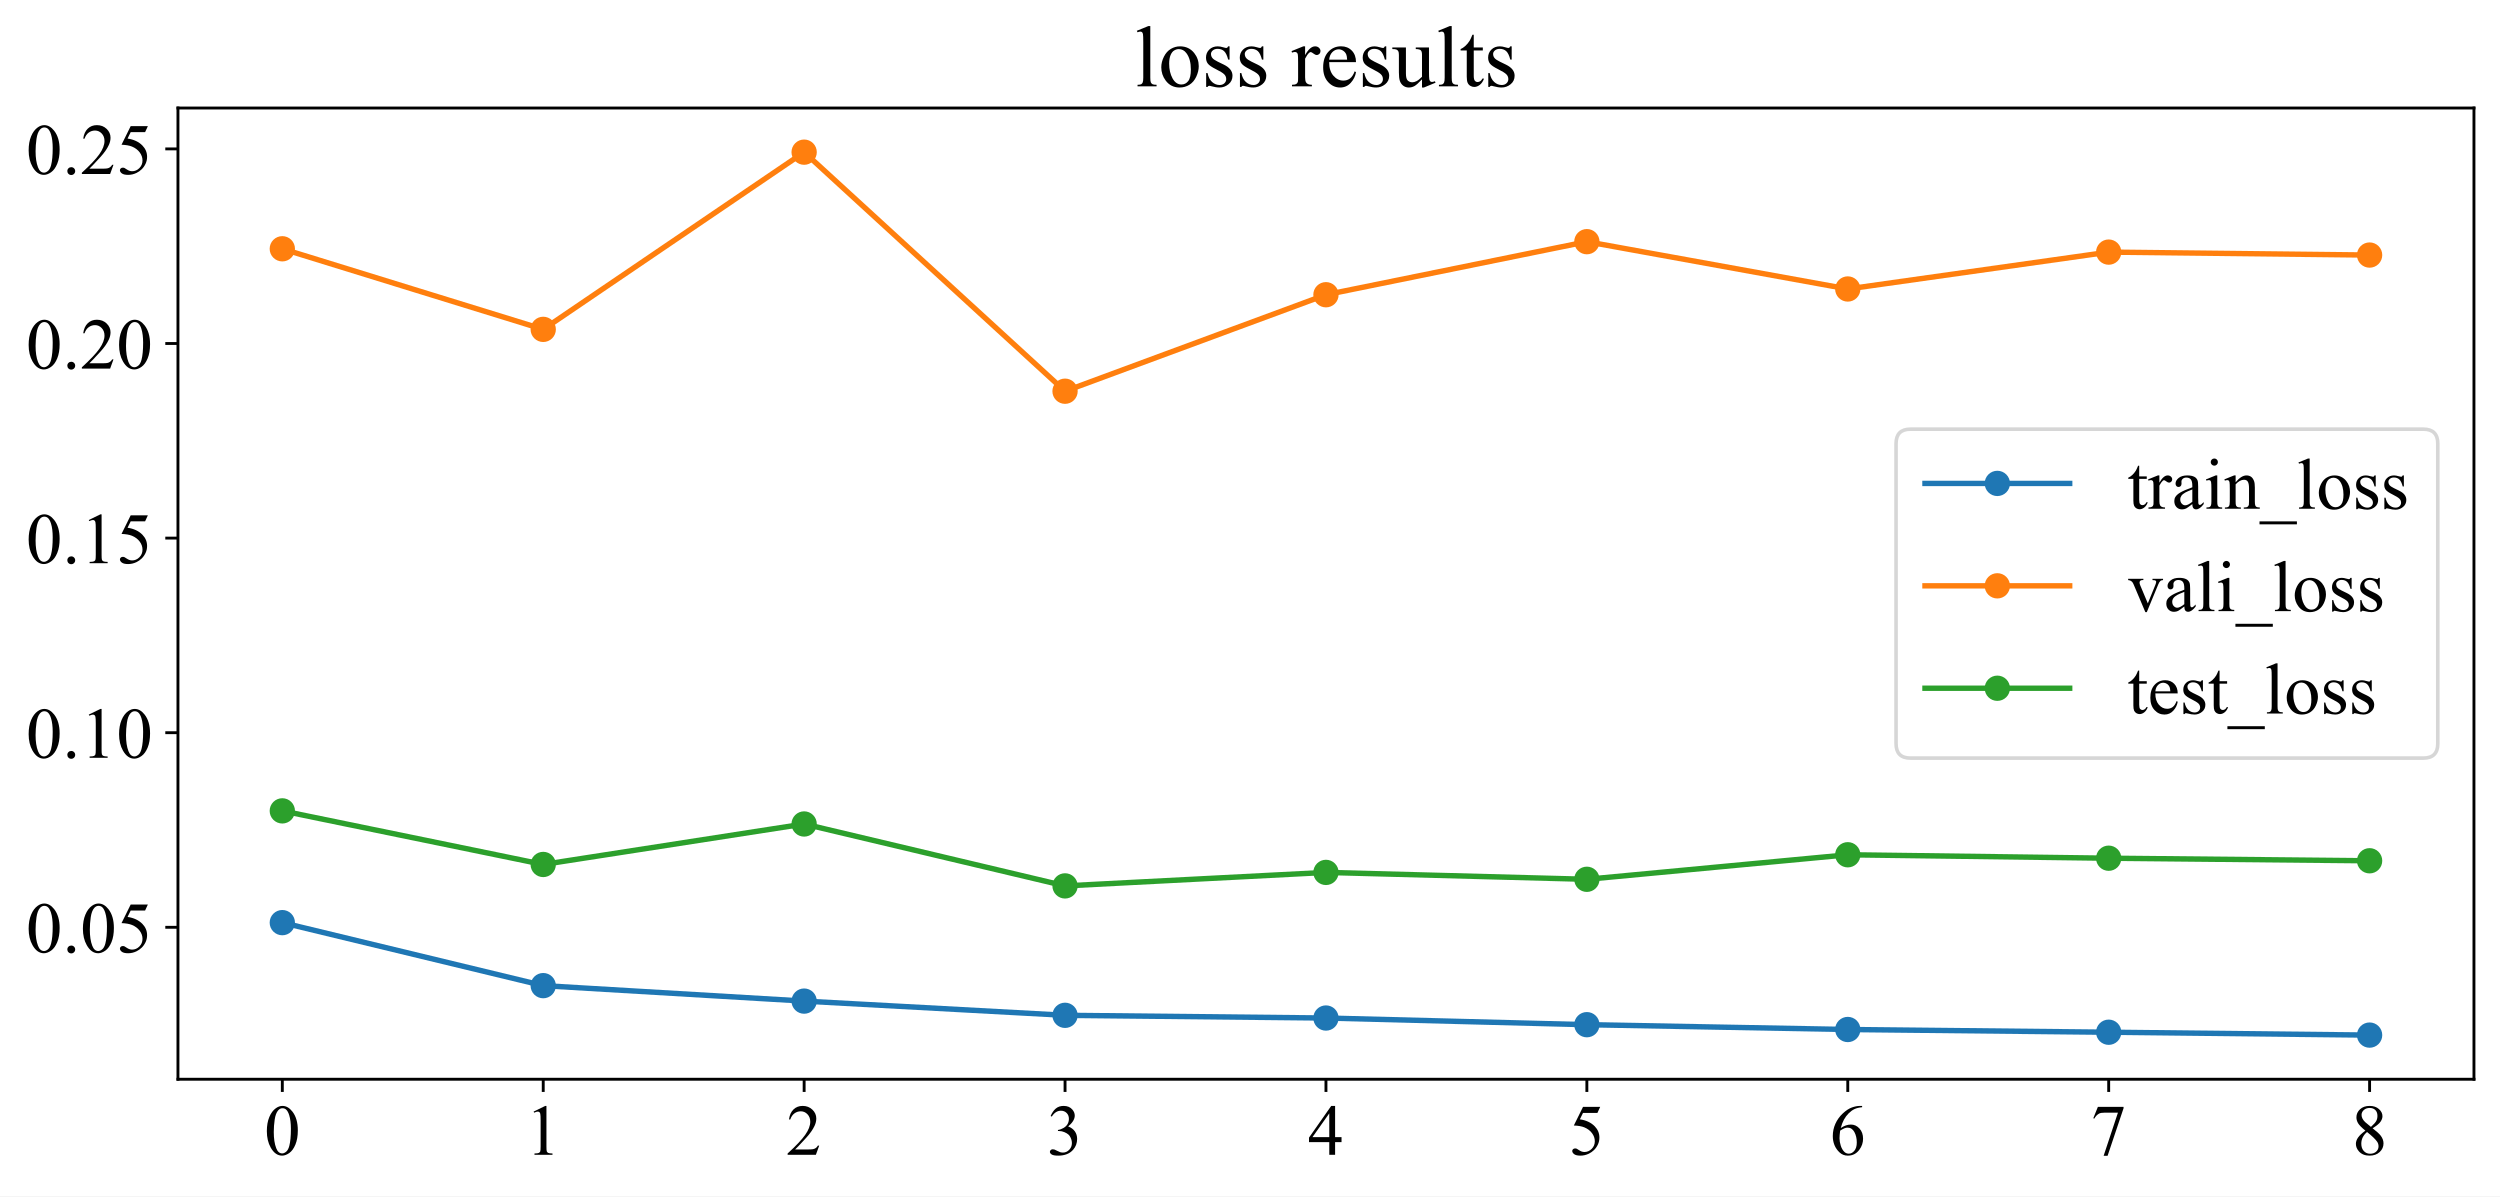
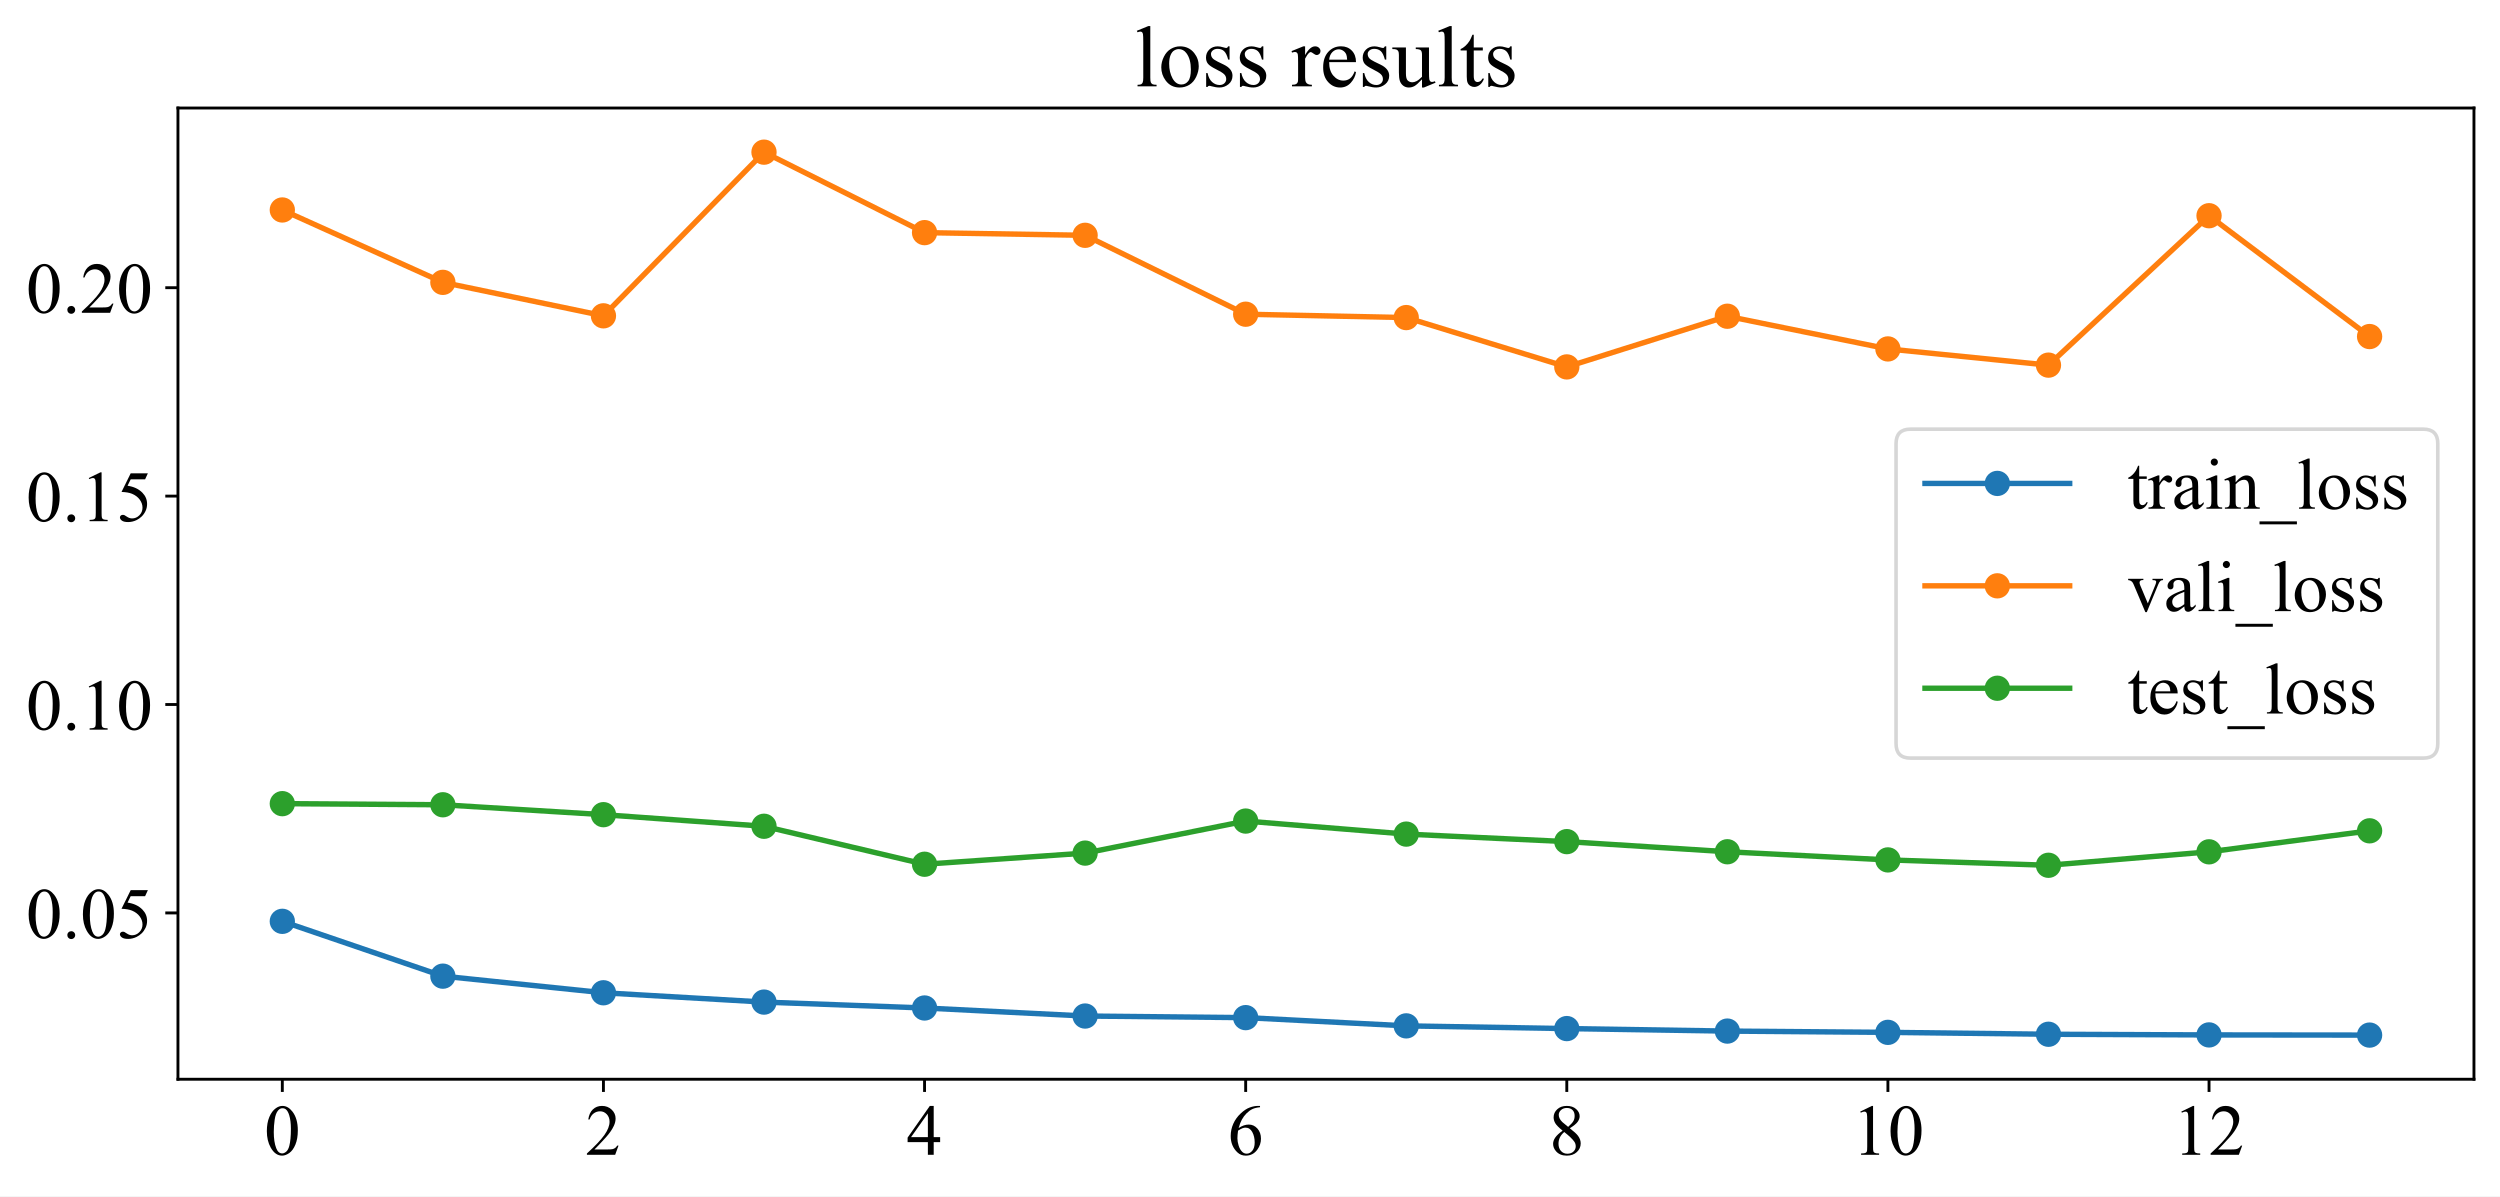
<svg xmlns="http://www.w3.org/2000/svg" xmlns:xlink="http://www.w3.org/1999/xlink" width="691.19pt" height="330.751pt" viewBox="0 0 691.19 330.751" version="1.1">
  <defs>
    <style type="text/css">*{stroke-linejoin: round; stroke-linecap: butt}</style>
  </defs>
  <g id="figure_1">
    <g id="patch_1">
      <path d="M 0 330.751  L 691.19 330.751  L 691.19 0  L 0 0  z " style="fill: #ffffff" />
    </g>
    <g id="axes_1">
      <g id="patch_2">
        <path d="M 49.2 298.385  L 683.99 298.385  L 683.99 29.865  L 49.2 29.865  z " style="fill: #ffffff" />
      </g>
      <g id="matplotlib.axis_1">
        <g id="xtick_1">
          <g id="line2d_1">
            <defs>
-               <path id="m56b7b28fa2" d="M 0 0  L 0 3.5  " style="stroke: #000000; stroke-width: 0.8" />
+               <path id="m9653c8753c" d="M 0 0  L 0 3.5  " style="stroke: #000000; stroke-width: 0.8" />
            </defs>
            <g>
-               <use xlink:href="#m56b7b28fa2" x="78.054" y="298.385" style="stroke: #000000; stroke-width: 0.8" />
+               <use xlink:href="#m9653c8753c" x="78.054" y="298.385" style="stroke: #000000; stroke-width: 0.8" />
            </g>
          </g>
          <g id="text_1">
            <g transform="translate(73.05409 319.2725) scale(0.2 -0.2)">
              <defs>
                <path id="TimesNewRomanPSMT-30" d="M 231 2094  Q 231 2819 450 3342  Q 669 3866 1031 4122  Q 1313 4325 1613 4325  Q 2100 4325 2488 3828  Q 2972 3213 2972 2159  Q 2972 1422 2759 906  Q 2547 391 2217 158  Q 1888 -75 1581 -75  Q 975 -75 572 641  Q 231 1244 231 2094  z M 844 2016  Q 844 1141 1059 588  Q 1238 122 1591 122  Q 1759 122 1940 273  Q 2122 425 2216 781  Q 2359 1319 2359 2297  Q 2359 3022 2209 3506  Q 2097 3866 1919 4016  Q 1791 4119 1609 4119  Q 1397 4119 1231 3928  Q 1006 3669 925 3112  Q 844 2556 844 2016  z " transform="scale(0.015625)" />
              </defs>
              <use xlink:href="#TimesNewRomanPSMT-30" />
            </g>
          </g>
        </g>
        <g id="xtick_2">
          <g id="line2d_2">
            <g>
-               <use xlink:href="#m56b7b28fa2" x="150.189" y="298.385" style="stroke: #000000; stroke-width: 0.8" />
+               <use xlink:href="#m9653c8753c" x="166.836" y="298.385" style="stroke: #000000; stroke-width: 0.8" />
            </g>
          </g>
          <g id="text_2">
-             <g transform="translate(145.1893 319.2725) scale(0.2 -0.2)">
-               <defs>
-                 <path id="TimesNewRomanPSMT-31" d="M 750 3822  L 1781 4325  L 1884 4325  L 1884 747  Q 1884 391 1914 303  Q 1944 216 2037 169  Q 2131 122 2419 116  L 2419 0  L 825 0  L 825 116  Q 1125 122 1212 167  Q 1300 213 1334 289  Q 1369 366 1369 747  L 1369 3034  Q 1369 3497 1338 3628  Q 1316 3728 1258 3775  Q 1200 3822 1119 3822  Q 1003 3822 797 3725  L 750 3822  z " transform="scale(0.015625)" />
-               </defs>
-               <use xlink:href="#TimesNewRomanPSMT-31" />
+             <g transform="translate(161.8359 319.2725) scale(0.2 -0.2)">
+               <defs>
+                 <path id="TimesNewRomanPSMT-32" d="M 2934 816  L 2638 0  L 138 0  L 138 116  Q 1241 1122 1691 1759  Q 2141 2397 2141 2925  Q 2141 3328 1894 3587  Q 1647 3847 1303 3847  Q 991 3847 742 3664  Q 494 3481 375 3128  L 259 3128  Q 338 3706 661 4015  Q 984 4325 1469 4325  Q 1984 4325 2329 3994  Q 2675 3663 2675 3213  Q 2675 2891 2525 2569  Q 2294 2063 1775 1497  Q 997 647 803 472  L 1909 472  Q 2247 472 2383 497  Q 2519 522 2628 598  Q 2738 675 2819 816  L 2934 816  z " transform="scale(0.015625)" />
+               </defs>
+               <use xlink:href="#TimesNewRomanPSMT-32" />
            </g>
          </g>
        </g>
        <g id="xtick_3">
          <g id="line2d_3">
            <g>
-               <use xlink:href="#m56b7b28fa2" x="222.325" y="298.385" style="stroke: #000000; stroke-width: 0.8" />
+               <use xlink:href="#m9653c8753c" x="255.618" y="298.385" style="stroke: #000000; stroke-width: 0.8" />
            </g>
          </g>
          <g id="text_3">
-             <g transform="translate(217.3245 319.2725) scale(0.2 -0.2)">
-               <defs>
-                 <path id="TimesNewRomanPSMT-32" d="M 2934 816  L 2638 0  L 138 0  L 138 116  Q 1241 1122 1691 1759  Q 2141 2397 2141 2925  Q 2141 3328 1894 3587  Q 1647 3847 1303 3847  Q 991 3847 742 3664  Q 494 3481 375 3128  L 259 3128  Q 338 3706 661 4015  Q 984 4325 1469 4325  Q 1984 4325 2329 3994  Q 2675 3663 2675 3213  Q 2675 2891 2525 2569  Q 2294 2063 1775 1497  Q 997 647 803 472  L 1909 472  Q 2247 472 2383 497  Q 2519 522 2628 598  Q 2738 675 2819 816  L 2934 816  z " transform="scale(0.015625)" />
-               </defs>
-               <use xlink:href="#TimesNewRomanPSMT-32" />
+             <g transform="translate(250.6177 319.2725) scale(0.2 -0.2)">
+               <defs>
+                 <path id="TimesNewRomanPSMT-34" d="M 2978 1563  L 2978 1119  L 2409 1119  L 2409 0  L 1894 0  L 1894 1119  L 100 1119  L 100 1519  L 2066 4325  L 2409 4325  L 2409 1563  L 2978 1563  z M 1894 1563  L 1894 3666  L 406 1563  L 1894 1563  z " transform="scale(0.015625)" />
+               </defs>
+               <use xlink:href="#TimesNewRomanPSMT-34" />
            </g>
          </g>
        </g>
        <g id="xtick_4">
          <g id="line2d_4">
            <g>
-               <use xlink:href="#m56b7b28fa2" x="294.46" y="298.385" style="stroke: #000000; stroke-width: 0.8" />
+               <use xlink:href="#m9653c8753c" x="344.4" y="298.385" style="stroke: #000000; stroke-width: 0.8" />
            </g>
          </g>
          <g id="text_4">
-             <g transform="translate(289.4598 319.2725) scale(0.2 -0.2)">
-               <defs>
-                 <path id="TimesNewRomanPSMT-33" d="M 325 3431  Q 506 3859 782 4092  Q 1059 4325 1472 4325  Q 1981 4325 2253 3994  Q 2459 3747 2459 3466  Q 2459 3003 1878 2509  Q 2269 2356 2469 2072  Q 2669 1788 2669 1403  Q 2669 853 2319 450  Q 1863 -75 997 -75  Q 569 -75 414 31  Q 259 138 259 259  Q 259 350 332 419  Q 406 488 509 488  Q 588 488 669 463  Q 722 447 909 348  Q 1097 250 1169 231  Q 1284 197 1416 197  Q 1734 197 1970 444  Q 2206 691 2206 1028  Q 2206 1275 2097 1509  Q 2016 1684 1919 1775  Q 1784 1900 1550 2001  Q 1316 2103 1072 2103  L 972 2103  L 972 2197  Q 1219 2228 1467 2375  Q 1716 2522 1828 2728  Q 1941 2934 1941 3181  Q 1941 3503 1739 3701  Q 1538 3900 1238 3900  Q 753 3900 428 3381  L 325 3431  z " transform="scale(0.015625)" />
-               </defs>
-               <use xlink:href="#TimesNewRomanPSMT-33" />
+             <g transform="translate(339.3995 319.2725) scale(0.2 -0.2)">
+               <defs>
+                 <path id="TimesNewRomanPSMT-36" d="M 2869 4325  L 2869 4209  Q 2456 4169 2195 4045  Q 1934 3922 1679 3669  Q 1425 3416 1258 3105  Q 1091 2794 978 2366  Q 1428 2675 1881 2675  Q 2316 2675 2634 2325  Q 2953 1975 2953 1425  Q 2953 894 2631 456  Q 2244 -75 1606 -75  Q 1172 -75 869 213  Q 275 772 275 1663  Q 275 2231 503 2743  Q 731 3256 1154 3653  Q 1578 4050 1965 4187  Q 2353 4325 2688 4325  L 2869 4325  z M 925 2138  Q 869 1716 869 1456  Q 869 1156 980 804  Q 1091 453 1309 247  Q 1469 100 1697 100  Q 1969 100 2183 356  Q 2397 613 2397 1088  Q 2397 1622 2184 2012  Q 1972 2403 1581 2403  Q 1463 2403 1327 2353  Q 1191 2303 925 2138  z " transform="scale(0.015625)" />
+               </defs>
+               <use xlink:href="#TimesNewRomanPSMT-36" />
            </g>
          </g>
        </g>
        <g id="xtick_5">
          <g id="line2d_5">
            <g>
-               <use xlink:href="#m56b7b28fa2" x="366.595" y="298.385" style="stroke: #000000; stroke-width: 0.8" />
+               <use xlink:href="#m9653c8753c" x="433.181" y="298.385" style="stroke: #000000; stroke-width: 0.8" />
            </g>
          </g>
          <g id="text_5">
-             <g transform="translate(361.595 319.2725) scale(0.2 -0.2)">
-               <defs>
-                 <path id="TimesNewRomanPSMT-34" d="M 2978 1563  L 2978 1119  L 2409 1119  L 2409 0  L 1894 0  L 1894 1119  L 100 1119  L 100 1519  L 2066 4325  L 2409 4325  L 2409 1563  L 2978 1563  z M 1894 1563  L 1894 3666  L 406 1563  L 1894 1563  z " transform="scale(0.015625)" />
-               </defs>
-               <use xlink:href="#TimesNewRomanPSMT-34" />
+             <g transform="translate(428.1814 319.2725) scale(0.2 -0.2)">
+               <defs>
+                 <path id="TimesNewRomanPSMT-38" d="M 1228 2134  Q 725 2547 579 2797  Q 434 3047 434 3316  Q 434 3728 753 4026  Q 1072 4325 1600 4325  Q 2113 4325 2425 4047  Q 2738 3769 2738 3413  Q 2738 3175 2569 2928  Q 2400 2681 1866 2347  Q 2416 1922 2594 1678  Q 2831 1359 2831 1006  Q 2831 559 2490 242  Q 2150 -75 1597 -75  Q 994 -75 656 303  Q 388 606 388 966  Q 388 1247 577 1523  Q 766 1800 1228 2134  z M 1719 2469  Q 2094 2806 2194 3001  Q 2294 3197 2294 3444  Q 2294 3772 2109 3958  Q 1925 4144 1606 4144  Q 1288 4144 1088 3959  Q 888 3775 888 3528  Q 888 3366 970 3203  Q 1053 3041 1206 2894  L 1719 2469  z M 1375 2016  Q 1116 1797 991 1539  Q 866 1281 866 981  Q 866 578 1086 336  Q 1306 94 1647 94  Q 1984 94 2187 284  Q 2391 475 2391 747  Q 2391 972 2272 1150  Q 2050 1481 1375 2016  z " transform="scale(0.015625)" />
+               </defs>
+               <use xlink:href="#TimesNewRomanPSMT-38" />
            </g>
          </g>
        </g>
        <g id="xtick_6">
          <g id="line2d_6">
            <g>
-               <use xlink:href="#m56b7b28fa2" x="438.73" y="298.385" style="stroke: #000000; stroke-width: 0.8" />
+               <use xlink:href="#m9653c8753c" x="521.963" y="298.385" style="stroke: #000000; stroke-width: 0.8" />
            </g>
          </g>
          <g id="text_6">
-             <g transform="translate(433.7302 319.2725) scale(0.2 -0.2)">
-               <defs>
-                 <path id="TimesNewRomanPSMT-35" d="M 2778 4238  L 2534 3706  L 1259 3706  L 981 3138  Q 1809 3016 2294 2522  Q 2709 2097 2709 1522  Q 2709 1188 2573 903  Q 2438 619 2231 419  Q 2025 219 1772 97  Q 1413 -75 1034 -75  Q 653 -75 479 54  Q 306 184 306 341  Q 306 428 378 495  Q 450 563 559 563  Q 641 563 702 538  Q 763 513 909 409  Q 1144 247 1384 247  Q 1750 247 2026 523  Q 2303 800 2303 1197  Q 2303 1581 2056 1914  Q 1809 2247 1375 2428  Q 1034 2569 447 2591  L 1259 4238  L 2778 4238  z " transform="scale(0.015625)" />
-               </defs>
-               <use xlink:href="#TimesNewRomanPSMT-35" />
+             <g transform="translate(511.9632 319.2725) scale(0.2 -0.2)">
+               <defs>
+                 <path id="TimesNewRomanPSMT-31" d="M 750 3822  L 1781 4325  L 1884 4325  L 1884 747  Q 1884 391 1914 303  Q 1944 216 2037 169  Q 2131 122 2419 116  L 2419 0  L 825 0  L 825 116  Q 1125 122 1212 167  Q 1300 213 1334 289  Q 1369 366 1369 747  L 1369 3034  Q 1369 3497 1338 3628  Q 1316 3728 1258 3775  Q 1200 3822 1119 3822  Q 1003 3822 797 3725  L 750 3822  z " transform="scale(0.015625)" />
+               </defs>
+               <use xlink:href="#TimesNewRomanPSMT-31" />
+               <use xlink:href="#TimesNewRomanPSMT-30" x="50" />
            </g>
          </g>
        </g>
        <g id="xtick_7">
          <g id="line2d_7">
            <g>
-               <use xlink:href="#m56b7b28fa2" x="510.865" y="298.385" style="stroke: #000000; stroke-width: 0.8" />
+               <use xlink:href="#m9653c8753c" x="610.745" y="298.385" style="stroke: #000000; stroke-width: 0.8" />
            </g>
          </g>
          <g id="text_7">
-             <g transform="translate(505.8655 319.2725) scale(0.2 -0.2)">
-               <defs>
-                 <path id="TimesNewRomanPSMT-36" d="M 2869 4325  L 2869 4209  Q 2456 4169 2195 4045  Q 1934 3922 1679 3669  Q 1425 3416 1258 3105  Q 1091 2794 978 2366  Q 1428 2675 1881 2675  Q 2316 2675 2634 2325  Q 2953 1975 2953 1425  Q 2953 894 2631 456  Q 2244 -75 1606 -75  Q 1172 -75 869 213  Q 275 772 275 1663  Q 275 2231 503 2743  Q 731 3256 1154 3653  Q 1578 4050 1965 4187  Q 2353 4325 2688 4325  L 2869 4325  z M 925 2138  Q 869 1716 869 1456  Q 869 1156 980 804  Q 1091 453 1309 247  Q 1469 100 1697 100  Q 1969 100 2183 356  Q 2397 613 2397 1088  Q 2397 1622 2184 2012  Q 1972 2403 1581 2403  Q 1463 2403 1327 2353  Q 1191 2303 925 2138  z " transform="scale(0.015625)" />
-               </defs>
-               <use xlink:href="#TimesNewRomanPSMT-36" />
-             </g>
-           </g>
-         </g>
-         <g id="xtick_8">
-           <g id="line2d_8">
-             <g>
-               <use xlink:href="#m56b7b28fa2" x="583.001" y="298.385" style="stroke: #000000; stroke-width: 0.8" />
-             </g>
-           </g>
-           <g id="text_8">
-             <g transform="translate(578.0007 319.2725) scale(0.2 -0.2)">
-               <defs>
-                 <path id="TimesNewRomanPSMT-37" d="M 644 4238  L 2916 4238  L 2916 4119  L 1503 -88  L 1153 -88  L 2419 3728  L 1253 3728  Q 900 3728 750 3644  Q 488 3500 328 3200  L 238 3234  L 644 4238  z " transform="scale(0.015625)" />
-               </defs>
-               <use xlink:href="#TimesNewRomanPSMT-37" />
-             </g>
-           </g>
-         </g>
-         <g id="xtick_9">
-           <g id="line2d_9">
-             <g>
-               <use xlink:href="#m56b7b28fa2" x="655.136" y="298.385" style="stroke: #000000; stroke-width: 0.8" />
-             </g>
-           </g>
-           <g id="text_9">
-             <g transform="translate(650.1359 319.2725) scale(0.2 -0.2)">
-               <defs>
-                 <path id="TimesNewRomanPSMT-38" d="M 1228 2134  Q 725 2547 579 2797  Q 434 3047 434 3316  Q 434 3728 753 4026  Q 1072 4325 1600 4325  Q 2113 4325 2425 4047  Q 2738 3769 2738 3413  Q 2738 3175 2569 2928  Q 2400 2681 1866 2347  Q 2416 1922 2594 1678  Q 2831 1359 2831 1006  Q 2831 559 2490 242  Q 2150 -75 1597 -75  Q 994 -75 656 303  Q 388 606 388 966  Q 388 1247 577 1523  Q 766 1800 1228 2134  z M 1719 2469  Q 2094 2806 2194 3001  Q 2294 3197 2294 3444  Q 2294 3772 2109 3958  Q 1925 4144 1606 4144  Q 1288 4144 1088 3959  Q 888 3775 888 3528  Q 888 3366 970 3203  Q 1053 3041 1206 2894  L 1719 2469  z M 1375 2016  Q 1116 1797 991 1539  Q 866 1281 866 981  Q 866 578 1086 336  Q 1306 94 1647 94  Q 1984 94 2187 284  Q 2391 475 2391 747  Q 2391 972 2272 1150  Q 2050 1481 1375 2016  z " transform="scale(0.015625)" />
-               </defs>
-               <use xlink:href="#TimesNewRomanPSMT-38" />
+             <g transform="translate(600.745 319.2725) scale(0.2 -0.2)">
+               <use xlink:href="#TimesNewRomanPSMT-31" />
+               <use xlink:href="#TimesNewRomanPSMT-32" x="50" />
            </g>
          </g>
        </g>
      </g>
      <g id="matplotlib.axis_2">
        <g id="ytick_1">
-           <g id="line2d_10">
+           <g id="line2d_8">
            <defs>
-               <path id="m2dff071839" d="M 0 0  L -3.5 0  " style="stroke: #000000; stroke-width: 0.8" />
+               <path id="mc88261d5d4" d="M 0 0  L -3.5 0  " style="stroke: #000000; stroke-width: 0.8" />
            </defs>
            <g>
-               <use xlink:href="#m2dff071839" x="49.2" y="256.373" style="stroke: #000000; stroke-width: 0.8" />
-             </g>
-           </g>
-           <g id="text_10">
-             <g transform="translate(7.2 263.3163) scale(0.2 -0.2)">
+               <use xlink:href="#mc88261d5d4" x="49.2" y="252.406" style="stroke: #000000; stroke-width: 0.8" />
+             </g>
+           </g>
+           <g id="text_8">
+             <g transform="translate(7.2 259.3502) scale(0.2 -0.2)">
              <defs>
                <path id="TimesNewRomanPSMT-2e" d="M 800 606  Q 947 606 1047 504  Q 1147 403 1147 259  Q 1147 116 1045 14  Q 944 -88 800 -88  Q 656 -88 554 14  Q 453 116 453 259  Q 453 406 554 506  Q 656 606 800 606  z " transform="scale(0.015625)" />
+                 <path id="TimesNewRomanPSMT-35" d="M 2778 4238  L 2534 3706  L 1259 3706  L 981 3138  Q 1809 3016 2294 2522  Q 2709 2097 2709 1522  Q 2709 1188 2573 903  Q 2438 619 2231 419  Q 2025 219 1772 97  Q 1413 -75 1034 -75  Q 653 -75 479 54  Q 306 184 306 341  Q 306 428 378 495  Q 450 563 559 563  Q 641 563 702 538  Q 763 513 909 409  Q 1144 247 1384 247  Q 1750 247 2026 523  Q 2303 800 2303 1197  Q 2303 1581 2056 1914  Q 1809 2247 1375 2428  Q 1034 2569 447 2591  L 1259 4238  L 2778 4238  z " transform="scale(0.015625)" />
              </defs>
              <use xlink:href="#TimesNewRomanPSMT-30" />
              <use xlink:href="#TimesNewRomanPSMT-2e" x="50" />
              <use xlink:href="#TimesNewRomanPSMT-30" x="75" />
              <use xlink:href="#TimesNewRomanPSMT-35" x="125" />
            </g>
          </g>
        </g>
        <g id="ytick_2">
-           <g id="line2d_11">
-             <g>
-               <use xlink:href="#m2dff071839" x="49.2" y="202.572" style="stroke: #000000; stroke-width: 0.8" />
-             </g>
-           </g>
-           <g id="text_11">
-             <g transform="translate(7.2 209.5155) scale(0.2 -0.2)">
+           <g id="line2d_9">
+             <g>
+               <use xlink:href="#mc88261d5d4" x="49.2" y="194.783" style="stroke: #000000; stroke-width: 0.8" />
+             </g>
+           </g>
+           <g id="text_9">
+             <g transform="translate(7.2 201.7268) scale(0.2 -0.2)">
              <use xlink:href="#TimesNewRomanPSMT-30" />
              <use xlink:href="#TimesNewRomanPSMT-2e" x="50" />
              <use xlink:href="#TimesNewRomanPSMT-31" x="75" />
              <use xlink:href="#TimesNewRomanPSMT-30" x="125" />
            </g>
          </g>
        </g>
        <g id="ytick_3">
-           <g id="line2d_12">
-             <g>
-               <use xlink:href="#m2dff071839" x="49.2" y="148.771" style="stroke: #000000; stroke-width: 0.8" />
-             </g>
-           </g>
-           <g id="text_12">
-             <g transform="translate(7.2 155.7146) scale(0.2 -0.2)">
+           <g id="line2d_10">
+             <g>
+               <use xlink:href="#mc88261d5d4" x="49.2" y="137.16" style="stroke: #000000; stroke-width: 0.8" />
+             </g>
+           </g>
+           <g id="text_10">
+             <g transform="translate(7.2 144.1033) scale(0.2 -0.2)">
              <use xlink:href="#TimesNewRomanPSMT-30" />
              <use xlink:href="#TimesNewRomanPSMT-2e" x="50" />
              <use xlink:href="#TimesNewRomanPSMT-31" x="75" />
              <use xlink:href="#TimesNewRomanPSMT-35" x="125" />
            </g>
          </g>
        </g>
        <g id="ytick_4">
-           <g id="line2d_13">
-             <g>
-               <use xlink:href="#m2dff071839" x="49.2" y="94.97" style="stroke: #000000; stroke-width: 0.8" />
-             </g>
-           </g>
-           <g id="text_13">
-             <g transform="translate(7.2 101.9137) scale(0.2 -0.2)">
+           <g id="line2d_11">
+             <g>
+               <use xlink:href="#mc88261d5d4" x="49.2" y="79.536" style="stroke: #000000; stroke-width: 0.8" />
+             </g>
+           </g>
+           <g id="text_11">
+             <g transform="translate(7.2 86.47987) scale(0.2 -0.2)">
              <use xlink:href="#TimesNewRomanPSMT-30" />
              <use xlink:href="#TimesNewRomanPSMT-2e" x="50" />
              <use xlink:href="#TimesNewRomanPSMT-32" x="75" />
              <use xlink:href="#TimesNewRomanPSMT-30" x="125" />
            </g>
          </g>
        </g>
-         <g id="ytick_5">
-           <g id="line2d_14">
-             <g>
-               <use xlink:href="#m2dff071839" x="49.2" y="41.169" style="stroke: #000000; stroke-width: 0.8" />
-             </g>
-           </g>
-           <g id="text_14">
-             <g transform="translate(7.2 48.11281) scale(0.2 -0.2)">
-               <use xlink:href="#TimesNewRomanPSMT-30" />
-               <use xlink:href="#TimesNewRomanPSMT-2e" x="50" />
-               <use xlink:href="#TimesNewRomanPSMT-32" x="75" />
-               <use xlink:href="#TimesNewRomanPSMT-35" x="125" />
-             </g>
-           </g>
-         </g>
-       </g>
-       <g id="line2d_15">
-         <path d="M 78.054 255.086  L 150.189 272.506  L 222.325 276.782  L 294.46 280.712  L 366.595 281.459  L 438.73 283.302  L 510.865 284.632  L 583.001 285.387  L 655.136 286.18  " clip-path="url(#pb5f01c0922)" style="fill: none; stroke: #1f77b4; stroke-width: 1.5; stroke-linecap: square" />
+       </g>
+       <g id="line2d_12">
+         <path d="M 78.054 254.725  L 122.445 269.884  L 166.836 274.478  L 211.227 277.056  L 255.618 278.685  L 300.009 280.908  L 344.4 281.35  L 388.79 283.629  L 433.181 284.379  L 477.572 285.07  L 521.963 285.421  L 566.354 285.948  L 610.745 286.13  L 655.136 286.18  " clip-path="url(#p5b05d455b3)" style="fill: none; stroke: #1f77b4; stroke-width: 1.5; stroke-linecap: square" />
        <defs>
-           <path id="m782b1f6e14" d="M 0 3  C 0.796 3 1.559 2.684 2.121 2.121  C 2.684 1.559 3 0.796 3 0  C 3 -0.796 2.684 -1.559 2.121 -2.121  C 1.559 -2.684 0.796 -3 0 -3  C -0.796 -3 -1.559 -2.684 -2.121 -2.121  C -2.684 -1.559 -3 -0.796 -3 0  C -3 0.796 -2.684 1.559 -2.121 2.121  C -1.559 2.684 -0.796 3 0 3  z " style="stroke: #1f77b4" />
+           <path id="mdaf4020caa" d="M 0 3  C 0.796 3 1.559 2.684 2.121 2.121  C 2.684 1.559 3 0.796 3 0  C 3 -0.796 2.684 -1.559 2.121 -2.121  C 1.559 -2.684 0.796 -3 0 -3  C -0.796 -3 -1.559 -2.684 -2.121 -2.121  C -2.684 -1.559 -3 -0.796 -3 0  C -3 0.796 -2.684 1.559 -2.121 2.121  C -1.559 2.684 -0.796 3 0 3  z " style="stroke: #1f77b4" />
        </defs>
-         <g clip-path="url(#pb5f01c0922)">
-           <use xlink:href="#m782b1f6e14" x="78.054" y="255.086" style="fill: #1f77b4; stroke: #1f77b4" />
-           <use xlink:href="#m782b1f6e14" x="150.189" y="272.506" style="fill: #1f77b4; stroke: #1f77b4" />
-           <use xlink:href="#m782b1f6e14" x="222.325" y="276.782" style="fill: #1f77b4; stroke: #1f77b4" />
-           <use xlink:href="#m782b1f6e14" x="294.46" y="280.712" style="fill: #1f77b4; stroke: #1f77b4" />
-           <use xlink:href="#m782b1f6e14" x="366.595" y="281.459" style="fill: #1f77b4; stroke: #1f77b4" />
-           <use xlink:href="#m782b1f6e14" x="438.73" y="283.302" style="fill: #1f77b4; stroke: #1f77b4" />
-           <use xlink:href="#m782b1f6e14" x="510.865" y="284.632" style="fill: #1f77b4; stroke: #1f77b4" />
-           <use xlink:href="#m782b1f6e14" x="583.001" y="285.387" style="fill: #1f77b4; stroke: #1f77b4" />
-           <use xlink:href="#m782b1f6e14" x="655.136" y="286.18" style="fill: #1f77b4; stroke: #1f77b4" />
-         </g>
-       </g>
-       <g id="line2d_16">
-         <path d="M 78.054 68.783  L 150.189 91.062  L 222.325 42.07  L 294.46 108.161  L 366.595 81.487  L 438.73 66.817  L 510.865 79.898  L 583.001 69.702  L 655.136 70.517  " clip-path="url(#pb5f01c0922)" style="fill: none; stroke: #ff7f0e; stroke-width: 1.5; stroke-linecap: square" />
+         <g clip-path="url(#p5b05d455b3)">
+           <use xlink:href="#mdaf4020caa" x="78.054" y="254.725" style="fill: #1f77b4; stroke: #1f77b4" />
+           <use xlink:href="#mdaf4020caa" x="122.445" y="269.884" style="fill: #1f77b4; stroke: #1f77b4" />
+           <use xlink:href="#mdaf4020caa" x="166.836" y="274.478" style="fill: #1f77b4; stroke: #1f77b4" />
+           <use xlink:href="#mdaf4020caa" x="211.227" y="277.056" style="fill: #1f77b4; stroke: #1f77b4" />
+           <use xlink:href="#mdaf4020caa" x="255.618" y="278.685" style="fill: #1f77b4; stroke: #1f77b4" />
+           <use xlink:href="#mdaf4020caa" x="300.009" y="280.908" style="fill: #1f77b4; stroke: #1f77b4" />
+           <use xlink:href="#mdaf4020caa" x="344.4" y="281.35" style="fill: #1f77b4; stroke: #1f77b4" />
+           <use xlink:href="#mdaf4020caa" x="388.79" y="283.629" style="fill: #1f77b4; stroke: #1f77b4" />
+           <use xlink:href="#mdaf4020caa" x="433.181" y="284.379" style="fill: #1f77b4; stroke: #1f77b4" />
+           <use xlink:href="#mdaf4020caa" x="477.572" y="285.07" style="fill: #1f77b4; stroke: #1f77b4" />
+           <use xlink:href="#mdaf4020caa" x="521.963" y="285.421" style="fill: #1f77b4; stroke: #1f77b4" />
+           <use xlink:href="#mdaf4020caa" x="566.354" y="285.948" style="fill: #1f77b4; stroke: #1f77b4" />
+           <use xlink:href="#mdaf4020caa" x="610.745" y="286.13" style="fill: #1f77b4; stroke: #1f77b4" />
+           <use xlink:href="#mdaf4020caa" x="655.136" y="286.18" style="fill: #1f77b4; stroke: #1f77b4" />
+         </g>
+       </g>
+       <g id="line2d_13">
+         <path d="M 78.054 58.053  L 122.445 78.066  L 166.836 87.318  L 211.227 42.07  L 255.618 64.317  L 300.009 65.058  L 344.4 86.872  L 388.79 87.804  L 433.181 101.443  L 477.572 87.429  L 521.963 96.472  L 566.354 100.951  L 610.745 59.641  L 655.136 93.047  " clip-path="url(#p5b05d455b3)" style="fill: none; stroke: #ff7f0e; stroke-width: 1.5; stroke-linecap: square" />
        <defs>
-           <path id="md765a121d8" d="M 0 3  C 0.796 3 1.559 2.684 2.121 2.121  C 2.684 1.559 3 0.796 3 0  C 3 -0.796 2.684 -1.559 2.121 -2.121  C 1.559 -2.684 0.796 -3 0 -3  C -0.796 -3 -1.559 -2.684 -2.121 -2.121  C -2.684 -1.559 -3 -0.796 -3 0  C -3 0.796 -2.684 1.559 -2.121 2.121  C -1.559 2.684 -0.796 3 0 3  z " style="stroke: #ff7f0e" />
+           <path id="m8104e95d87" d="M 0 3  C 0.796 3 1.559 2.684 2.121 2.121  C 2.684 1.559 3 0.796 3 0  C 3 -0.796 2.684 -1.559 2.121 -2.121  C 1.559 -2.684 0.796 -3 0 -3  C -0.796 -3 -1.559 -2.684 -2.121 -2.121  C -2.684 -1.559 -3 -0.796 -3 0  C -3 0.796 -2.684 1.559 -2.121 2.121  C -1.559 2.684 -0.796 3 0 3  z " style="stroke: #ff7f0e" />
        </defs>
-         <g clip-path="url(#pb5f01c0922)">
-           <use xlink:href="#md765a121d8" x="78.054" y="68.783" style="fill: #ff7f0e; stroke: #ff7f0e" />
-           <use xlink:href="#md765a121d8" x="150.189" y="91.062" style="fill: #ff7f0e; stroke: #ff7f0e" />
-           <use xlink:href="#md765a121d8" x="222.325" y="42.07" style="fill: #ff7f0e; stroke: #ff7f0e" />
-           <use xlink:href="#md765a121d8" x="294.46" y="108.161" style="fill: #ff7f0e; stroke: #ff7f0e" />
-           <use xlink:href="#md765a121d8" x="366.595" y="81.487" style="fill: #ff7f0e; stroke: #ff7f0e" />
-           <use xlink:href="#md765a121d8" x="438.73" y="66.817" style="fill: #ff7f0e; stroke: #ff7f0e" />
-           <use xlink:href="#md765a121d8" x="510.865" y="79.898" style="fill: #ff7f0e; stroke: #ff7f0e" />
-           <use xlink:href="#md765a121d8" x="583.001" y="69.702" style="fill: #ff7f0e; stroke: #ff7f0e" />
-           <use xlink:href="#md765a121d8" x="655.136" y="70.517" style="fill: #ff7f0e; stroke: #ff7f0e" />
-         </g>
-       </g>
-       <g id="line2d_17">
-         <path d="M 78.054 224.187  L 150.189 239.005  L 222.325 227.812  L 294.46 244.929  L 366.595 241.2  L 438.73 243.104  L 510.865 236.321  L 583.001 237.275  L 655.136 237.983  " clip-path="url(#pb5f01c0922)" style="fill: none; stroke: #2ca02c; stroke-width: 1.5; stroke-linecap: square" />
+         <g clip-path="url(#p5b05d455b3)">
+           <use xlink:href="#m8104e95d87" x="78.054" y="58.053" style="fill: #ff7f0e; stroke: #ff7f0e" />
+           <use xlink:href="#m8104e95d87" x="122.445" y="78.066" style="fill: #ff7f0e; stroke: #ff7f0e" />
+           <use xlink:href="#m8104e95d87" x="166.836" y="87.318" style="fill: #ff7f0e; stroke: #ff7f0e" />
+           <use xlink:href="#m8104e95d87" x="211.227" y="42.07" style="fill: #ff7f0e; stroke: #ff7f0e" />
+           <use xlink:href="#m8104e95d87" x="255.618" y="64.317" style="fill: #ff7f0e; stroke: #ff7f0e" />
+           <use xlink:href="#m8104e95d87" x="300.009" y="65.058" style="fill: #ff7f0e; stroke: #ff7f0e" />
+           <use xlink:href="#m8104e95d87" x="344.4" y="86.872" style="fill: #ff7f0e; stroke: #ff7f0e" />
+           <use xlink:href="#m8104e95d87" x="388.79" y="87.804" style="fill: #ff7f0e; stroke: #ff7f0e" />
+           <use xlink:href="#m8104e95d87" x="433.181" y="101.443" style="fill: #ff7f0e; stroke: #ff7f0e" />
+           <use xlink:href="#m8104e95d87" x="477.572" y="87.429" style="fill: #ff7f0e; stroke: #ff7f0e" />
+           <use xlink:href="#m8104e95d87" x="521.963" y="96.472" style="fill: #ff7f0e; stroke: #ff7f0e" />
+           <use xlink:href="#m8104e95d87" x="566.354" y="100.951" style="fill: #ff7f0e; stroke: #ff7f0e" />
+           <use xlink:href="#m8104e95d87" x="610.745" y="59.641" style="fill: #ff7f0e; stroke: #ff7f0e" />
+           <use xlink:href="#m8104e95d87" x="655.136" y="93.047" style="fill: #ff7f0e; stroke: #ff7f0e" />
+         </g>
+       </g>
+       <g id="line2d_14">
+         <path d="M 78.054 222.193  L 122.445 222.499  L 166.836 225.238  L 211.227 228.443  L 255.618 238.943  L 300.009 235.862  L 344.4 227.005  L 388.79 230.611  L 433.181 232.69  L 477.572 235.49  L 521.963 237.746  L 566.354 239.228  L 610.745 235.509  L 655.136 229.701  " clip-path="url(#p5b05d455b3)" style="fill: none; stroke: #2ca02c; stroke-width: 1.5; stroke-linecap: square" />
        <defs>
-           <path id="m43161108e0" d="M 0 3  C 0.796 3 1.559 2.684 2.121 2.121  C 2.684 1.559 3 0.796 3 0  C 3 -0.796 2.684 -1.559 2.121 -2.121  C 1.559 -2.684 0.796 -3 0 -3  C -0.796 -3 -1.559 -2.684 -2.121 -2.121  C -2.684 -1.559 -3 -0.796 -3 0  C -3 0.796 -2.684 1.559 -2.121 2.121  C -1.559 2.684 -0.796 3 0 3  z " style="stroke: #2ca02c" />
+           <path id="md0da36614f" d="M 0 3  C 0.796 3 1.559 2.684 2.121 2.121  C 2.684 1.559 3 0.796 3 0  C 3 -0.796 2.684 -1.559 2.121 -2.121  C 1.559 -2.684 0.796 -3 0 -3  C -0.796 -3 -1.559 -2.684 -2.121 -2.121  C -2.684 -1.559 -3 -0.796 -3 0  C -3 0.796 -2.684 1.559 -2.121 2.121  C -1.559 2.684 -0.796 3 0 3  z " style="stroke: #2ca02c" />
        </defs>
-         <g clip-path="url(#pb5f01c0922)">
-           <use xlink:href="#m43161108e0" x="78.054" y="224.187" style="fill: #2ca02c; stroke: #2ca02c" />
-           <use xlink:href="#m43161108e0" x="150.189" y="239.005" style="fill: #2ca02c; stroke: #2ca02c" />
-           <use xlink:href="#m43161108e0" x="222.325" y="227.812" style="fill: #2ca02c; stroke: #2ca02c" />
-           <use xlink:href="#m43161108e0" x="294.46" y="244.929" style="fill: #2ca02c; stroke: #2ca02c" />
-           <use xlink:href="#m43161108e0" x="366.595" y="241.2" style="fill: #2ca02c; stroke: #2ca02c" />
-           <use xlink:href="#m43161108e0" x="438.73" y="243.104" style="fill: #2ca02c; stroke: #2ca02c" />
-           <use xlink:href="#m43161108e0" x="510.865" y="236.321" style="fill: #2ca02c; stroke: #2ca02c" />
-           <use xlink:href="#m43161108e0" x="583.001" y="237.275" style="fill: #2ca02c; stroke: #2ca02c" />
-           <use xlink:href="#m43161108e0" x="655.136" y="237.983" style="fill: #2ca02c; stroke: #2ca02c" />
+         <g clip-path="url(#p5b05d455b3)">
+           <use xlink:href="#md0da36614f" x="78.054" y="222.193" style="fill: #2ca02c; stroke: #2ca02c" />
+           <use xlink:href="#md0da36614f" x="122.445" y="222.499" style="fill: #2ca02c; stroke: #2ca02c" />
+           <use xlink:href="#md0da36614f" x="166.836" y="225.238" style="fill: #2ca02c; stroke: #2ca02c" />
+           <use xlink:href="#md0da36614f" x="211.227" y="228.443" style="fill: #2ca02c; stroke: #2ca02c" />
+           <use xlink:href="#md0da36614f" x="255.618" y="238.943" style="fill: #2ca02c; stroke: #2ca02c" />
+           <use xlink:href="#md0da36614f" x="300.009" y="235.862" style="fill: #2ca02c; stroke: #2ca02c" />
+           <use xlink:href="#md0da36614f" x="344.4" y="227.005" style="fill: #2ca02c; stroke: #2ca02c" />
+           <use xlink:href="#md0da36614f" x="388.79" y="230.611" style="fill: #2ca02c; stroke: #2ca02c" />
+           <use xlink:href="#md0da36614f" x="433.181" y="232.69" style="fill: #2ca02c; stroke: #2ca02c" />
+           <use xlink:href="#md0da36614f" x="477.572" y="235.49" style="fill: #2ca02c; stroke: #2ca02c" />
+           <use xlink:href="#md0da36614f" x="521.963" y="237.746" style="fill: #2ca02c; stroke: #2ca02c" />
+           <use xlink:href="#md0da36614f" x="566.354" y="239.228" style="fill: #2ca02c; stroke: #2ca02c" />
+           <use xlink:href="#md0da36614f" x="610.745" y="235.509" style="fill: #2ca02c; stroke: #2ca02c" />
+           <use xlink:href="#md0da36614f" x="655.136" y="229.701" style="fill: #2ca02c; stroke: #2ca02c" />
        </g>
      </g>
      <g id="patch_3">
        <path d="M 49.2 298.385  L 49.2 29.865  " style="fill: none; stroke: #000000; stroke-width: 0.8; stroke-linejoin: miter; stroke-linecap: square" />
      </g>
      <g id="patch_4">
        <path d="M 683.99 298.385  L 683.99 29.865  " style="fill: none; stroke: #000000; stroke-width: 0.8; stroke-linejoin: miter; stroke-linecap: square" />
      </g>
      <g id="patch_5">
        <path d="M 49.2 298.385  L 683.99 298.385  " style="fill: none; stroke: #000000; stroke-width: 0.8; stroke-linejoin: miter; stroke-linecap: square" />
      </g>
      <g id="patch_6">
        <path d="M 49.2 29.865  L 683.99 29.865  " style="fill: none; stroke: #000000; stroke-width: 0.8; stroke-linejoin: miter; stroke-linecap: square" />
      </g>
-       <g id="text_15">
+       <g id="text_12">
        <g transform="translate(313.5888 23.865) scale(0.24 -0.24)">
          <defs>
            <path id="TimesNewRomanPSMT-6c" d="M 1184 4444  L 1184 647  Q 1184 378 1223 290  Q 1263 203 1344 158  Q 1425 113 1647 113  L 1647 0  L 244 0  L 244 113  Q 441 113 512 153  Q 584 194 625 287  Q 666 381 666 647  L 666 3247  Q 666 3731 644 3842  Q 622 3953 573 3993  Q 525 4034 450 4034  Q 369 4034 244 3984  L 191 4094  L 1044 4444  L 1184 4444  z " transform="scale(0.015625)" />
            <path id="TimesNewRomanPSMT-6f" d="M 1600 2947  Q 2250 2947 2644 2453  Q 2978 2031 2978 1484  Q 2978 1100 2793 706  Q 2609 313 2286 112  Q 1963 -88 1566 -88  Q 919 -88 538 428  Q 216 863 216 1403  Q 216 1797 411 2186  Q 606 2575 925 2761  Q 1244 2947 1600 2947  z M 1503 2744  Q 1338 2744 1170 2645  Q 1003 2547 900 2300  Q 797 2053 797 1666  Q 797 1041 1045 587  Q 1294 134 1700 134  Q 2003 134 2200 384  Q 2397 634 2397 1244  Q 2397 2006 2069 2444  Q 1847 2744 1503 2744  z " transform="scale(0.015625)" />
            <path id="TimesNewRomanPSMT-73" d="M 2050 2947  L 2050 1972  L 1947 1972  Q 1828 2431 1642 2597  Q 1456 2763 1169 2763  Q 950 2763 815 2647  Q 681 2531 681 2391  Q 681 2216 781 2091  Q 878 1963 1175 1819  L 1631 1597  Q 2266 1288 2266 781  Q 2266 391 1970 151  Q 1675 -88 1309 -88  Q 1047 -88 709 6  Q 606 38 541 38  Q 469 38 428 -44  L 325 -44  L 325 978  L 428 978  Q 516 541 762 319  Q 1009 97 1316 97  Q 1531 97 1667 223  Q 1803 350 1803 528  Q 1803 744 1651 891  Q 1500 1038 1047 1263  Q 594 1488 453 1669  Q 313 1847 313 2119  Q 313 2472 555 2709  Q 797 2947 1181 2947  Q 1350 2947 1591 2875  Q 1750 2828 1803 2828  Q 1853 2828 1881 2850  Q 1909 2872 1947 2947  L 2050 2947  z " transform="scale(0.015625)" />
            <path id="TimesNewRomanPSMT-20" transform="scale(0.015625)" />
            <path id="TimesNewRomanPSMT-72" d="M 1038 2947  L 1038 2303  Q 1397 2947 1775 2947  Q 1947 2947 2059 2842  Q 2172 2738 2172 2600  Q 2172 2478 2090 2393  Q 2009 2309 1897 2309  Q 1788 2309 1652 2417  Q 1516 2525 1450 2525  Q 1394 2525 1328 2463  Q 1188 2334 1038 2041  L 1038 669  Q 1038 431 1097 309  Q 1138 225 1241 169  Q 1344 113 1538 113  L 1538 0  L 72 0  L 72 113  Q 291 113 397 181  Q 475 231 506 341  Q 522 394 522 644  L 522 1753  Q 522 2253 501 2348  Q 481 2444 426 2487  Q 372 2531 291 2531  Q 194 2531 72 2484  L 41 2597  L 906 2947  L 1038 2947  z " transform="scale(0.015625)" />
            <path id="TimesNewRomanPSMT-65" d="M 681 1784  Q 678 1147 991 784  Q 1303 422 1725 422  Q 2006 422 2214 576  Q 2422 731 2563 1106  L 2659 1044  Q 2594 616 2278 264  Q 1963 -88 1488 -88  Q 972 -88 605 314  Q 238 716 238 1394  Q 238 2128 614 2539  Q 991 2950 1559 2950  Q 2041 2950 2350 2633  Q 2659 2316 2659 1784  L 681 1784  z M 681 1966  L 2006 1966  Q 1991 2241 1941 2353  Q 1863 2528 1708 2628  Q 1553 2728 1384 2728  Q 1125 2728 920 2526  Q 716 2325 681 1966  z " transform="scale(0.015625)" />
            <path id="TimesNewRomanPSMT-75" d="M 2709 2863  L 2709 1128  Q 2709 631 2732 520  Q 2756 409 2807 365  Q 2859 322 2928 322  Q 3025 322 3147 375  L 3191 266  L 2334 -88  L 2194 -88  L 2194 519  Q 1825 119 1631 15  Q 1438 -88 1222 -88  Q 981 -88 804 51  Q 628 191 559 409  Q 491 628 491 1028  L 491 2306  Q 491 2509 447 2587  Q 403 2666 317 2708  Q 231 2750 6 2747  L 6 2863  L 1009 2863  L 1009 947  Q 1009 547 1148 422  Q 1288 297 1484 297  Q 1619 297 1789 381  Q 1959 466 2194 703  L 2194 2325  Q 2194 2569 2105 2655  Q 2016 2741 1734 2747  L 1734 2863  L 2709 2863  z " transform="scale(0.015625)" />
            <path id="TimesNewRomanPSMT-74" d="M 1031 3803  L 1031 2863  L 1700 2863  L 1700 2644  L 1031 2644  L 1031 788  Q 1031 509 1111 412  Q 1191 316 1316 316  Q 1419 316 1516 380  Q 1613 444 1666 569  L 1788 569  Q 1678 263 1478 108  Q 1278 -47 1066 -47  Q 922 -47 784 33  Q 647 113 581 261  Q 516 409 516 719  L 516 2644  L 63 2644  L 63 2747  Q 234 2816 414 2980  Q 594 3144 734 3369  Q 806 3488 934 3803  L 1031 3803  z " transform="scale(0.015625)" />
          </defs>
          <use xlink:href="#TimesNewRomanPSMT-6c" />
          <use xlink:href="#TimesNewRomanPSMT-6f" x="27.783" />
          <use xlink:href="#TimesNewRomanPSMT-73" x="77.783" />
          <use xlink:href="#TimesNewRomanPSMT-73" x="116.699" />
          <use xlink:href="#TimesNewRomanPSMT-20" x="155.615" />
          <use xlink:href="#TimesNewRomanPSMT-72" x="180.615" />
          <use xlink:href="#TimesNewRomanPSMT-65" x="213.916" />
          <use xlink:href="#TimesNewRomanPSMT-73" x="258.301" />
          <use xlink:href="#TimesNewRomanPSMT-75" x="297.217" />
          <use xlink:href="#TimesNewRomanPSMT-6c" x="347.217" />
          <use xlink:href="#TimesNewRomanPSMT-74" x="375" />
          <use xlink:href="#TimesNewRomanPSMT-73" x="402.783" />
        </g>
      </g>
      <g id="legend_1">
        <g id="patch_7">
          <path d="M 528.215 209.598  L 669.99 209.598  Q 673.99 209.598 673.99 205.598  L 673.99 122.652  Q 673.99 118.652 669.99 118.652  L 528.215 118.652  Q 524.215 118.652 524.215 122.652  L 524.215 205.598  Q 524.215 209.598 528.215 209.598  z " style="fill: #ffffff; opacity: 0.8; stroke: #cccccc; stroke-linejoin: miter" />
        </g>
-         <g id="line2d_18">
+         <g id="line2d_15">
          <path d="M 532.215 133.652  L 552.215 133.652  L 572.215 133.652  " style="fill: none; stroke: #1f77b4; stroke-width: 1.5; stroke-linecap: square" />
          <g>
-             <use xlink:href="#m782b1f6e14" x="552.215" y="133.652" style="fill: #1f77b4; stroke: #1f77b4" />
-           </g>
-         </g>
-         <g id="text_16">
+             <use xlink:href="#mdaf4020caa" x="552.215" y="133.652" style="fill: #1f77b4; stroke: #1f77b4" />
+           </g>
+         </g>
+         <g id="text_13">
          <g transform="translate(588.215 140.6516) scale(0.2 -0.2)">
            <defs>
              <path id="TimesNewRomanPSMT-61" d="M 1822 413  Q 1381 72 1269 19  Q 1100 -59 909 -59  Q 613 -59 420 144  Q 228 347 228 678  Q 228 888 322 1041  Q 450 1253 767 1440  Q 1084 1628 1822 1897  L 1822 2009  Q 1822 2438 1686 2597  Q 1550 2756 1291 2756  Q 1094 2756 978 2650  Q 859 2544 859 2406  L 866 2225  Q 866 2081 792 2003  Q 719 1925 600 1925  Q 484 1925 411 2006  Q 338 2088 338 2228  Q 338 2497 613 2722  Q 888 2947 1384 2947  Q 1766 2947 2009 2819  Q 2194 2722 2281 2516  Q 2338 2381 2338 1966  L 2338 994  Q 2338 584 2353 492  Q 2369 400 2405 369  Q 2441 338 2488 338  Q 2538 338 2575 359  Q 2641 400 2828 588  L 2828 413  Q 2478 -56 2159 -56  Q 2006 -56 1915 50  Q 1825 156 1822 413  z M 1822 616  L 1822 1706  Q 1350 1519 1213 1441  Q 966 1303 859 1153  Q 753 1003 753 825  Q 753 600 887 451  Q 1022 303 1197 303  Q 1434 303 1822 616  z " transform="scale(0.015625)" />
              <path id="TimesNewRomanPSMT-69" d="M 928 4444  Q 1059 4444 1151 4351  Q 1244 4259 1244 4128  Q 1244 3997 1151 3903  Q 1059 3809 928 3809  Q 797 3809 703 3903  Q 609 3997 609 4128  Q 609 4259 701 4351  Q 794 4444 928 4444  z M 1188 2947  L 1188 647  Q 1188 378 1227 289  Q 1266 200 1342 156  Q 1419 113 1622 113  L 1622 0  L 231 0  L 231 113  Q 441 113 512 153  Q 584 194 626 287  Q 669 381 669 647  L 669 1750  Q 669 2216 641 2353  Q 619 2453 572 2492  Q 525 2531 444 2531  Q 356 2531 231 2484  L 188 2597  L 1050 2947  L 1188 2947  z " transform="scale(0.015625)" />
              <path id="TimesNewRomanPSMT-6e" d="M 1034 2341  Q 1538 2947 1994 2947  Q 2228 2947 2397 2830  Q 2566 2713 2666 2444  Q 2734 2256 2734 1869  L 2734 647  Q 2734 375 2778 278  Q 2813 200 2889 156  Q 2966 113 3172 113  L 3172 0  L 1756 0  L 1756 113  L 1816 113  Q 2016 113 2095 173  Q 2175 234 2206 353  Q 2219 400 2219 647  L 2219 1819  Q 2219 2209 2117 2386  Q 2016 2563 1775 2563  Q 1403 2563 1034 2156  L 1034 647  Q 1034 356 1069 288  Q 1113 197 1189 155  Q 1266 113 1500 113  L 1500 0  L 84 0  L 84 113  L 147 113  Q 366 113 442 223  Q 519 334 519 647  L 519 1709  Q 519 2225 495 2337  Q 472 2450 423 2490  Q 375 2531 294 2531  Q 206 2531 84 2484  L 38 2597  L 900 2947  L 1034 2947  L 1034 2341  z " transform="scale(0.015625)" />
              <path id="TimesNewRomanPSMT-5f" d="M 3256 -1381  L -53 -1381  L -53 -1119  L 3256 -1119  L 3256 -1381  z " transform="scale(0.015625)" />
            </defs>
            <use xlink:href="#TimesNewRomanPSMT-74" />
            <use xlink:href="#TimesNewRomanPSMT-72" x="27.783" />
            <use xlink:href="#TimesNewRomanPSMT-61" x="61.084" />
            <use xlink:href="#TimesNewRomanPSMT-69" x="105.469" />
            <use xlink:href="#TimesNewRomanPSMT-6e" x="133.252" />
            <use xlink:href="#TimesNewRomanPSMT-5f" x="183.252" />
            <use xlink:href="#TimesNewRomanPSMT-6c" x="233.252" />
            <use xlink:href="#TimesNewRomanPSMT-6f" x="261.035" />
            <use xlink:href="#TimesNewRomanPSMT-73" x="311.035" />
            <use xlink:href="#TimesNewRomanPSMT-73" x="349.951" />
          </g>
        </g>
-         <g id="line2d_19">
+         <g id="line2d_16">
          <path d="M 532.215 161.967  L 552.215 161.967  L 572.215 161.967  " style="fill: none; stroke: #ff7f0e; stroke-width: 1.5; stroke-linecap: square" />
          <g>
-             <use xlink:href="#md765a121d8" x="552.215" y="161.967" style="fill: #ff7f0e; stroke: #ff7f0e" />
-           </g>
-         </g>
-         <g id="text_17">
+             <use xlink:href="#m8104e95d87" x="552.215" y="161.967" style="fill: #ff7f0e; stroke: #ff7f0e" />
+           </g>
+         </g>
+         <g id="text_14">
          <g transform="translate(588.215 168.9672) scale(0.2 -0.2)">
            <defs>
              <path id="TimesNewRomanPSMT-76" d="M 53 2863  L 1400 2863  L 1400 2747  L 1313 2747  Q 1191 2747 1127 2687  Q 1063 2628 1063 2528  Q 1063 2419 1128 2269  L 1794 688  L 2463 2328  Q 2534 2503 2534 2594  Q 2534 2638 2509 2666  Q 2475 2713 2422 2730  Q 2369 2747 2206 2747  L 2206 2863  L 3141 2863  L 3141 2747  Q 2978 2734 2916 2681  Q 2806 2588 2719 2369  L 1703 -88  L 1575 -88  L 553 2328  Q 484 2497 421 2570  Q 359 2644 263 2694  Q 209 2722 53 2747  L 53 2863  z " transform="scale(0.015625)" />
            </defs>
            <use xlink:href="#TimesNewRomanPSMT-76" />
            <use xlink:href="#TimesNewRomanPSMT-61" x="50" />
            <use xlink:href="#TimesNewRomanPSMT-6c" x="94.385" />
            <use xlink:href="#TimesNewRomanPSMT-69" x="122.168" />
            <use xlink:href="#TimesNewRomanPSMT-5f" x="149.951" />
            <use xlink:href="#TimesNewRomanPSMT-6c" x="199.951" />
            <use xlink:href="#TimesNewRomanPSMT-6f" x="227.734" />
            <use xlink:href="#TimesNewRomanPSMT-73" x="277.734" />
            <use xlink:href="#TimesNewRomanPSMT-73" x="316.65" />
          </g>
        </g>
-         <g id="line2d_20">
+         <g id="line2d_17">
          <path d="M 532.215 190.283  L 552.215 190.283  L 572.215 190.283  " style="fill: none; stroke: #2ca02c; stroke-width: 1.5; stroke-linecap: square" />
          <g>
-             <use xlink:href="#m43161108e0" x="552.215" y="190.283" style="fill: #2ca02c; stroke: #2ca02c" />
-           </g>
-         </g>
-         <g id="text_18">
+             <use xlink:href="#md0da36614f" x="552.215" y="190.283" style="fill: #2ca02c; stroke: #2ca02c" />
+           </g>
+         </g>
+         <g id="text_15">
          <g transform="translate(588.215 197.2828) scale(0.2 -0.2)">
            <use xlink:href="#TimesNewRomanPSMT-74" />
            <use xlink:href="#TimesNewRomanPSMT-65" x="27.783" />
            <use xlink:href="#TimesNewRomanPSMT-73" x="72.168" />
            <use xlink:href="#TimesNewRomanPSMT-74" x="111.084" />
            <use xlink:href="#TimesNewRomanPSMT-5f" x="138.867" />
            <use xlink:href="#TimesNewRomanPSMT-6c" x="188.867" />
            <use xlink:href="#TimesNewRomanPSMT-6f" x="216.65" />
            <use xlink:href="#TimesNewRomanPSMT-73" x="266.65" />
            <use xlink:href="#TimesNewRomanPSMT-73" x="305.566" />
          </g>
        </g>
      </g>
    </g>
  </g>
  <defs>
-     <clipPath id="pb5f01c0922">
+     <clipPath id="p5b05d455b3">
      <rect x="49.2" y="29.865" width="634.79" height="268.52" />
    </clipPath>
  </defs>
</svg>
